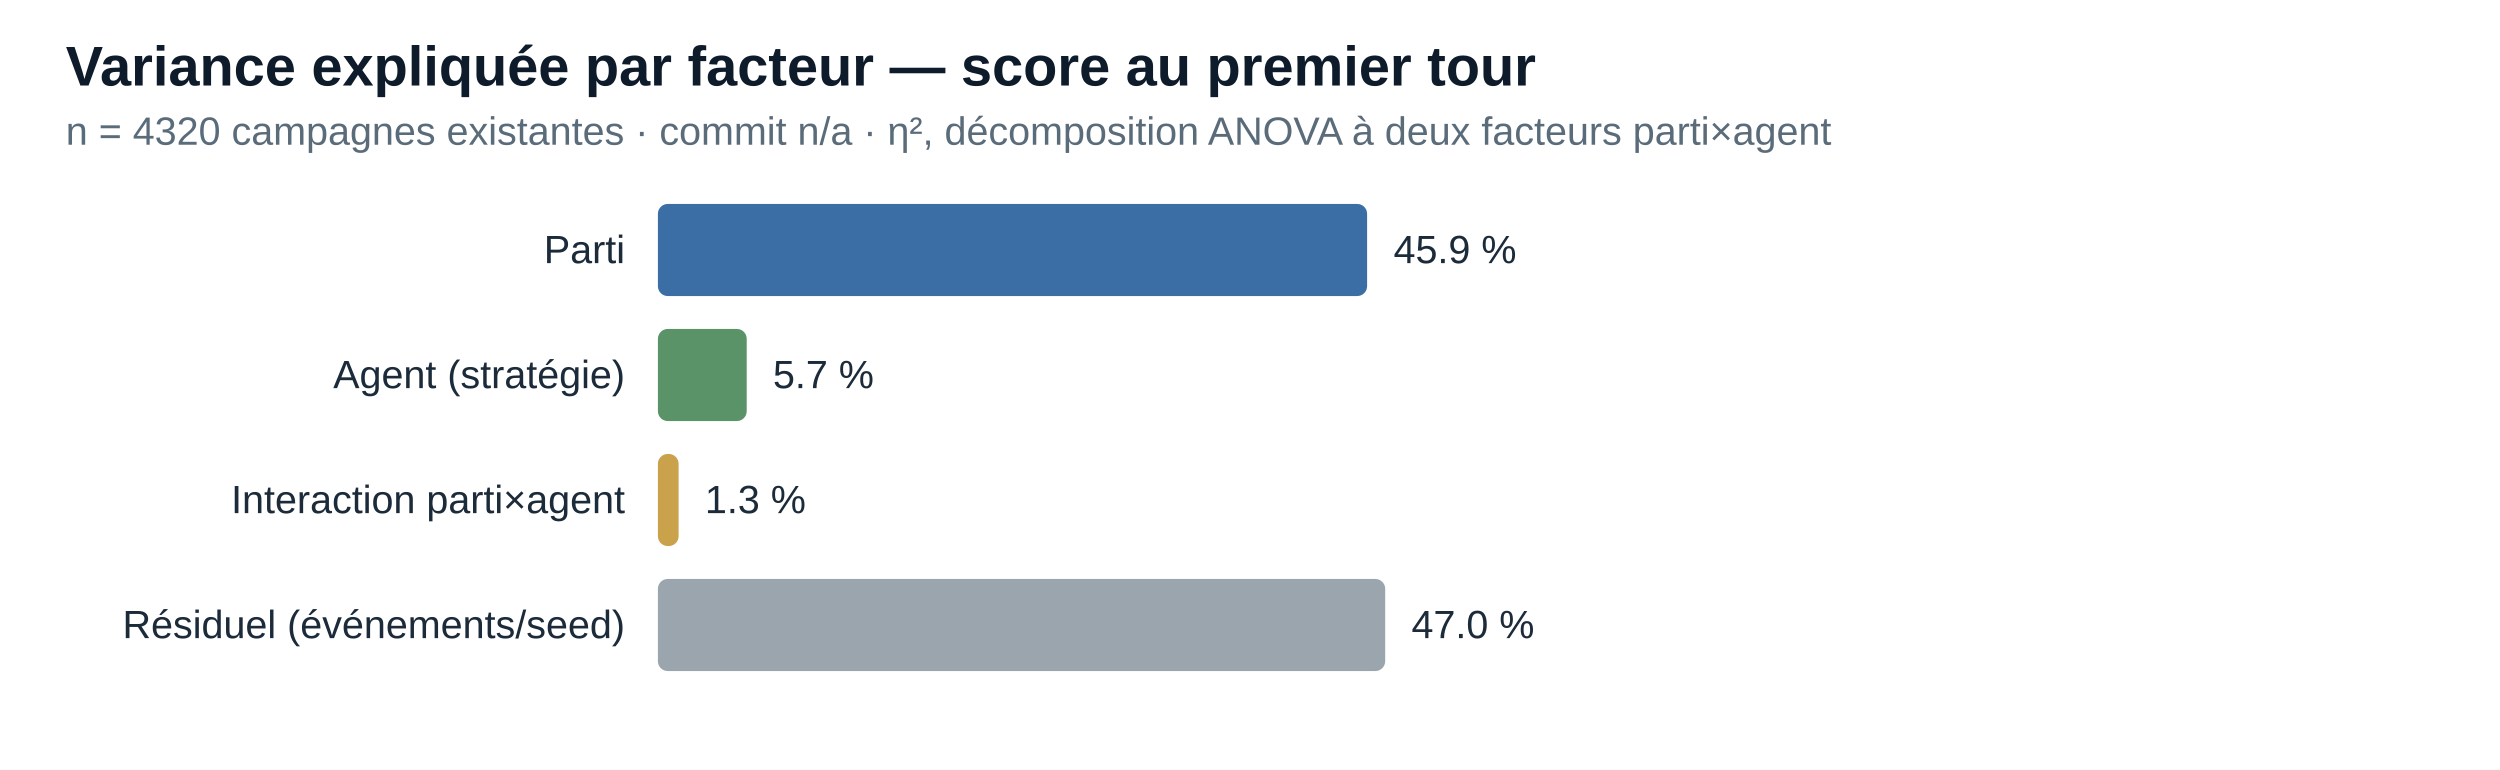
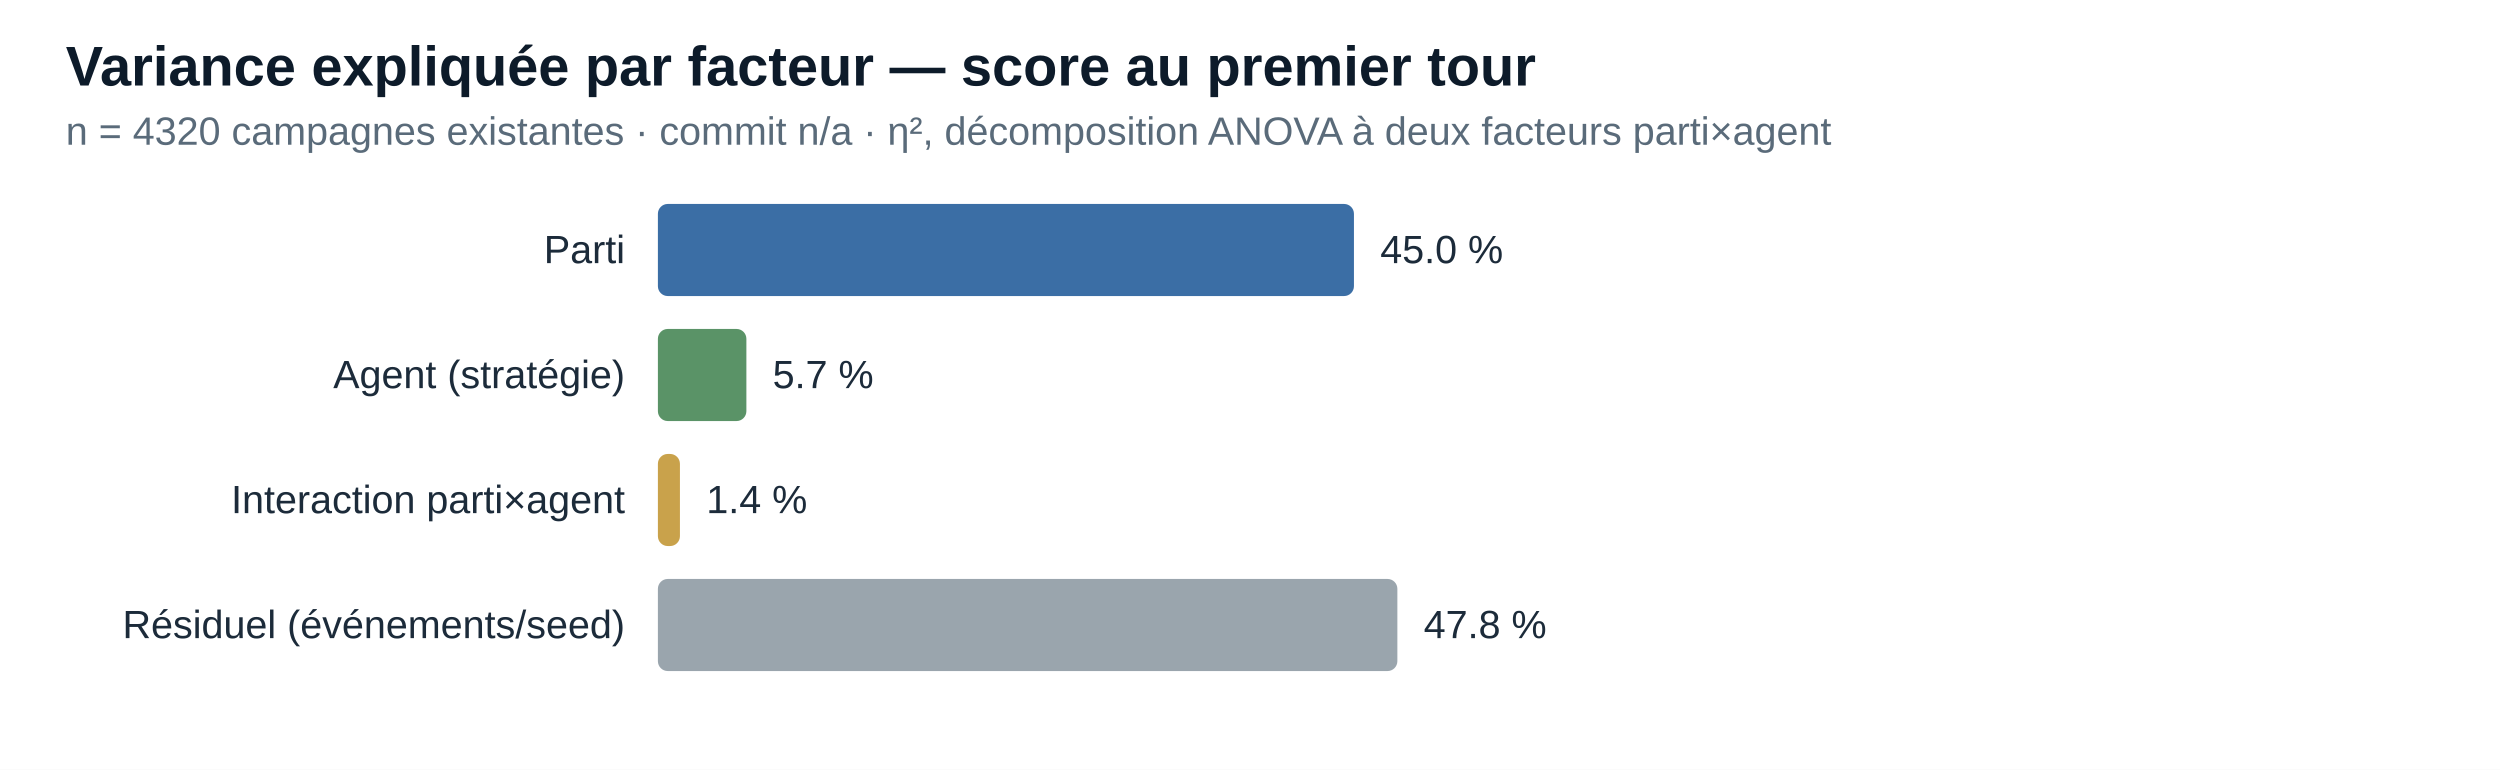
<svg xmlns="http://www.w3.org/2000/svg" width="760" height="234" viewBox="0 0 760 234">
  <rect width="760" height="234" fill="#ffffff" />
  <text x="20" y="26" font-size="17" font-weight="700" fill="#0d1b2a" style="font-family:Arial,Helvetica,sans-serif">Variance expliquée par facteur — score au premier tour</text>
  <text x="20" y="44" font-size="12" fill="#5a6b7a" style="font-family:Arial,Helvetica,sans-serif">n = 4320 campagnes existantes · commit n/a · η², décomposition ANOVA à deux facteurs parti×agent</text>
  <text x="190" y="80" text-anchor="end" font-size="12" fill="#1c2b3a" style="font-family:Arial,Helvetica,sans-serif">Parti</text>
-   <rect x="200" y="62" width="215.6" height="28" fill="#3b6ea5" rx="3" />
-   <text x="423.636" y="80" font-size="12" fill="#1c2b3a" style="font-family:Arial,Helvetica,sans-serif">45.9 %</text>
+   <rect x="200" y="62" width="211.6" height="28" fill="#3b6ea5" rx="3" />
+   <text x="419.594" y="80" font-size="12" fill="#1c2b3a" style="font-family:Arial,Helvetica,sans-serif">45.0 %</text>
  <text x="190" y="118" text-anchor="end" font-size="12" fill="#1c2b3a" style="font-family:Arial,Helvetica,sans-serif">Agent (stratégie)</text>
-   <rect x="200" y="100" width="27.0" height="28" fill="#5a9367" rx="3" />
-   <text x="234.978" y="118" font-size="12" fill="#1c2b3a" style="font-family:Arial,Helvetica,sans-serif">5.7 %</text>
+   <rect x="200" y="100" width="26.9" height="28" fill="#5a9367" rx="3" />
+   <text x="234.884" y="118" font-size="12" fill="#1c2b3a" style="font-family:Arial,Helvetica,sans-serif">5.7 %</text>
  <text x="190" y="156" text-anchor="end" font-size="12" fill="#1c2b3a" style="font-family:Arial,Helvetica,sans-serif">Interaction parti×agent</text>
-   <rect x="200" y="138" width="6.3" height="28" fill="#c9a24b" rx="3" />
-   <text x="214.298" y="156" font-size="12" fill="#1c2b3a" style="font-family:Arial,Helvetica,sans-serif">1.3 %</text>
+   <rect x="200" y="138" width="6.7" height="28" fill="#c9a24b" rx="3" />
+   <text x="214.721" y="156" font-size="12" fill="#1c2b3a" style="font-family:Arial,Helvetica,sans-serif">1.4 %</text>
  <text x="190" y="194" text-anchor="end" font-size="12" fill="#1c2b3a" style="font-family:Arial,Helvetica,sans-serif">Résiduel (événements/seed)</text>
-   <rect x="200" y="176" width="221.1" height="28" fill="#9aa5ad" rx="3" />
-   <text x="429.088" y="194" font-size="12" fill="#1c2b3a" style="font-family:Arial,Helvetica,sans-serif">47.0 %</text>
+   <rect x="200" y="176" width="224.8" height="28" fill="#9aa5ad" rx="3" />
+   <text x="432.801" y="194" font-size="12" fill="#1c2b3a" style="font-family:Arial,Helvetica,sans-serif">47.8 %</text>
</svg>
